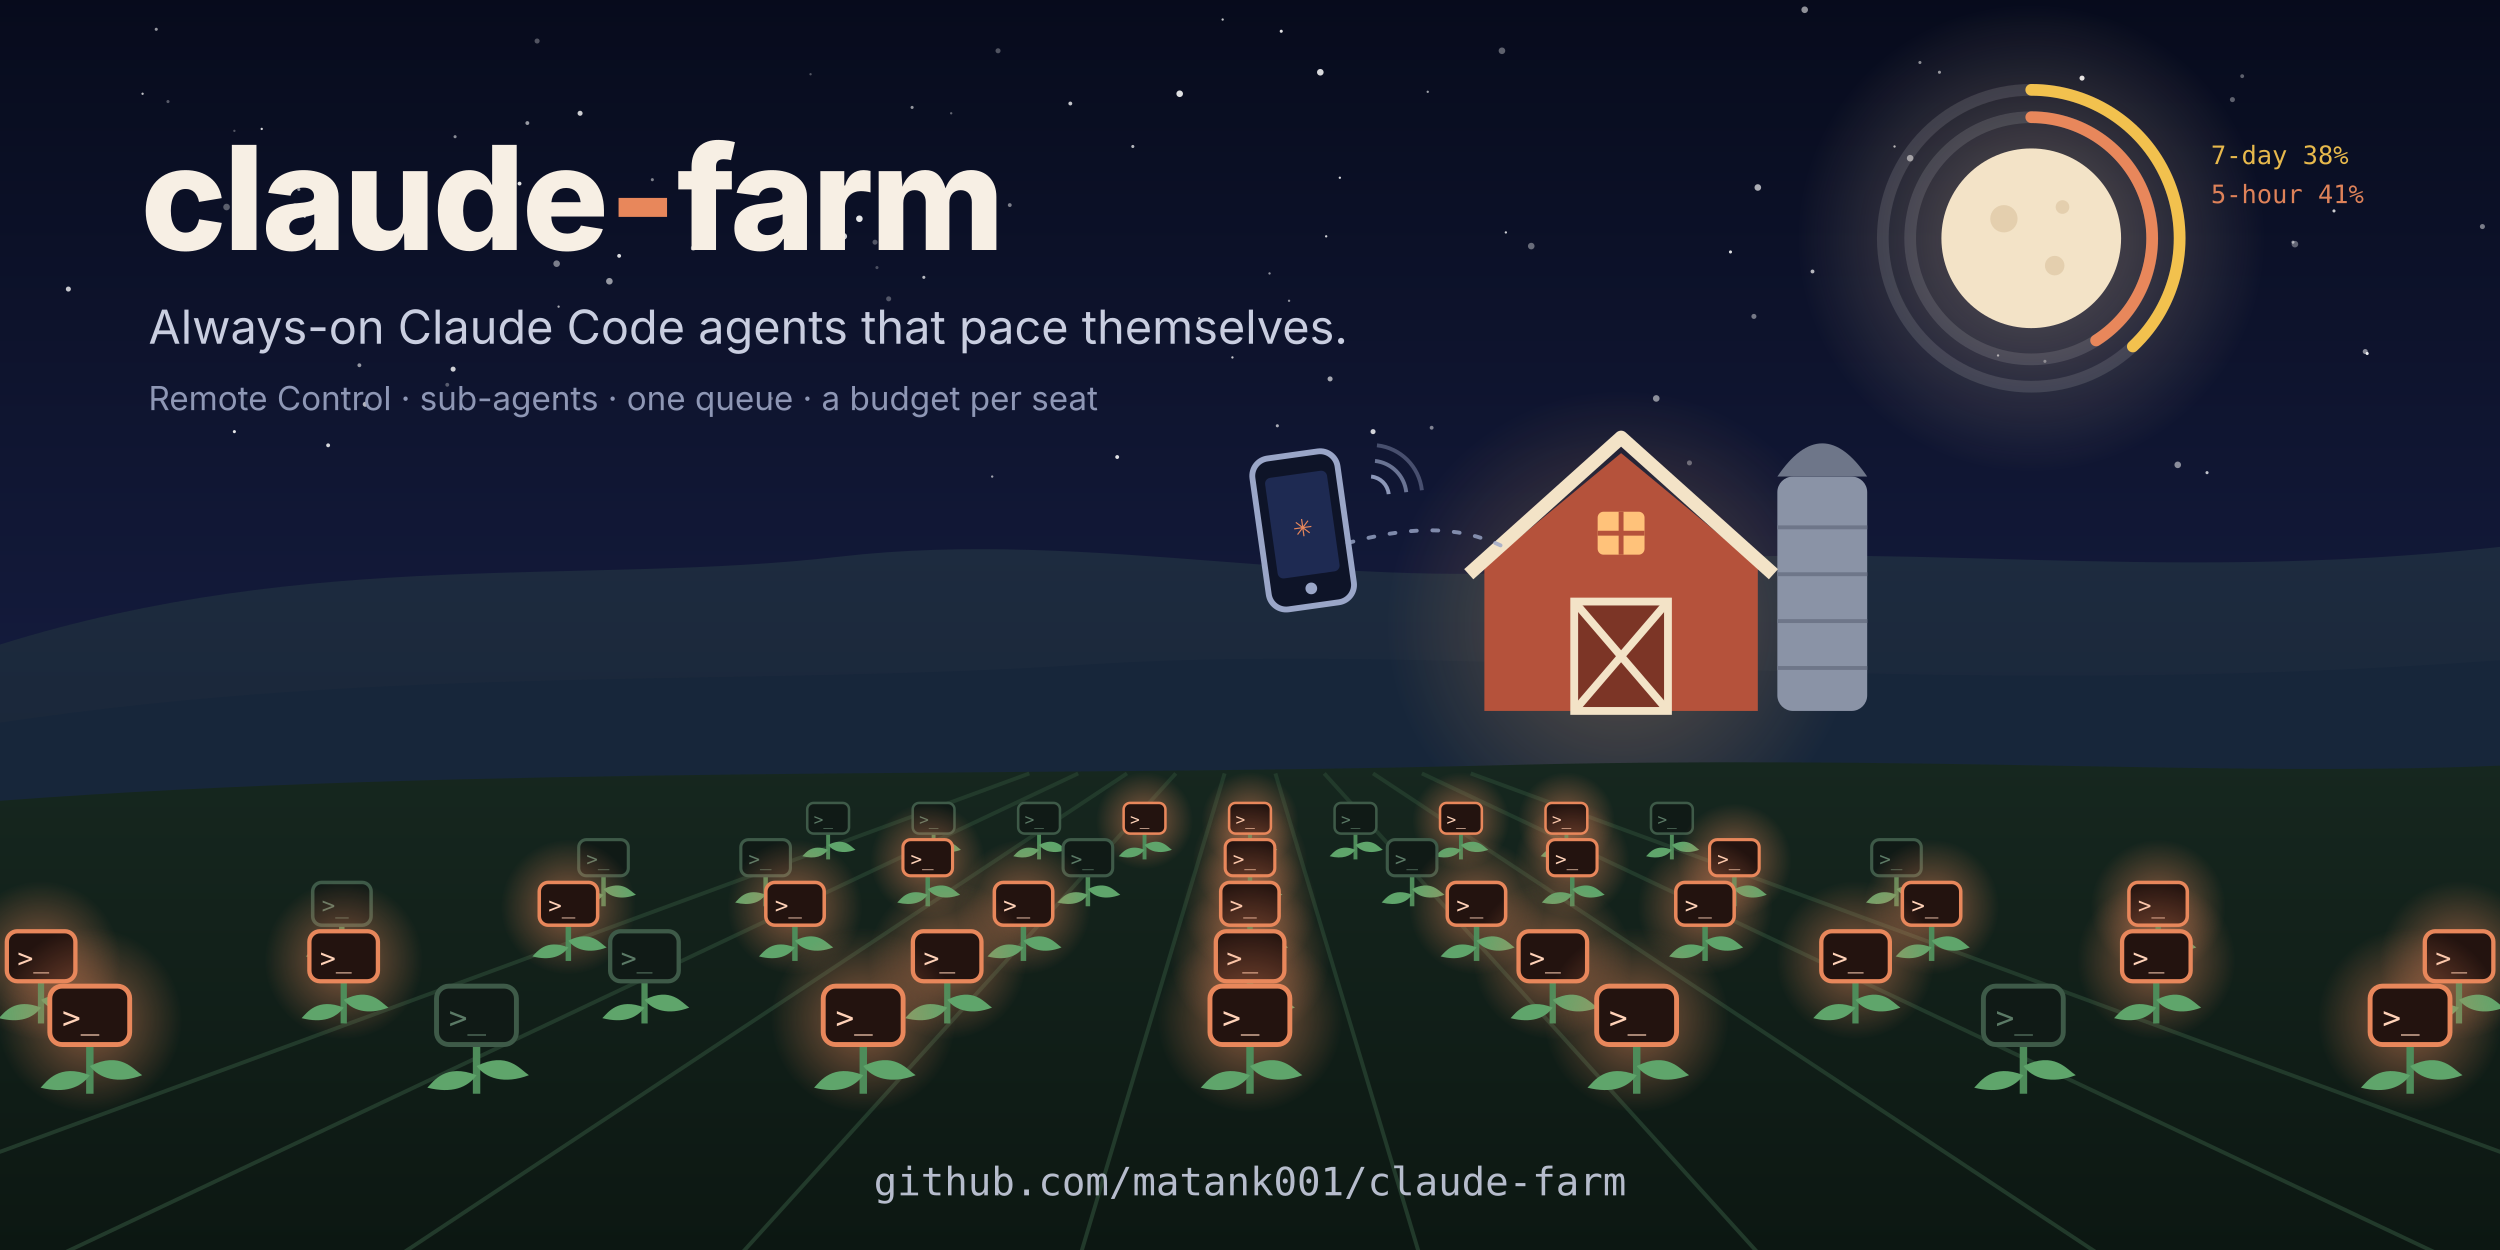
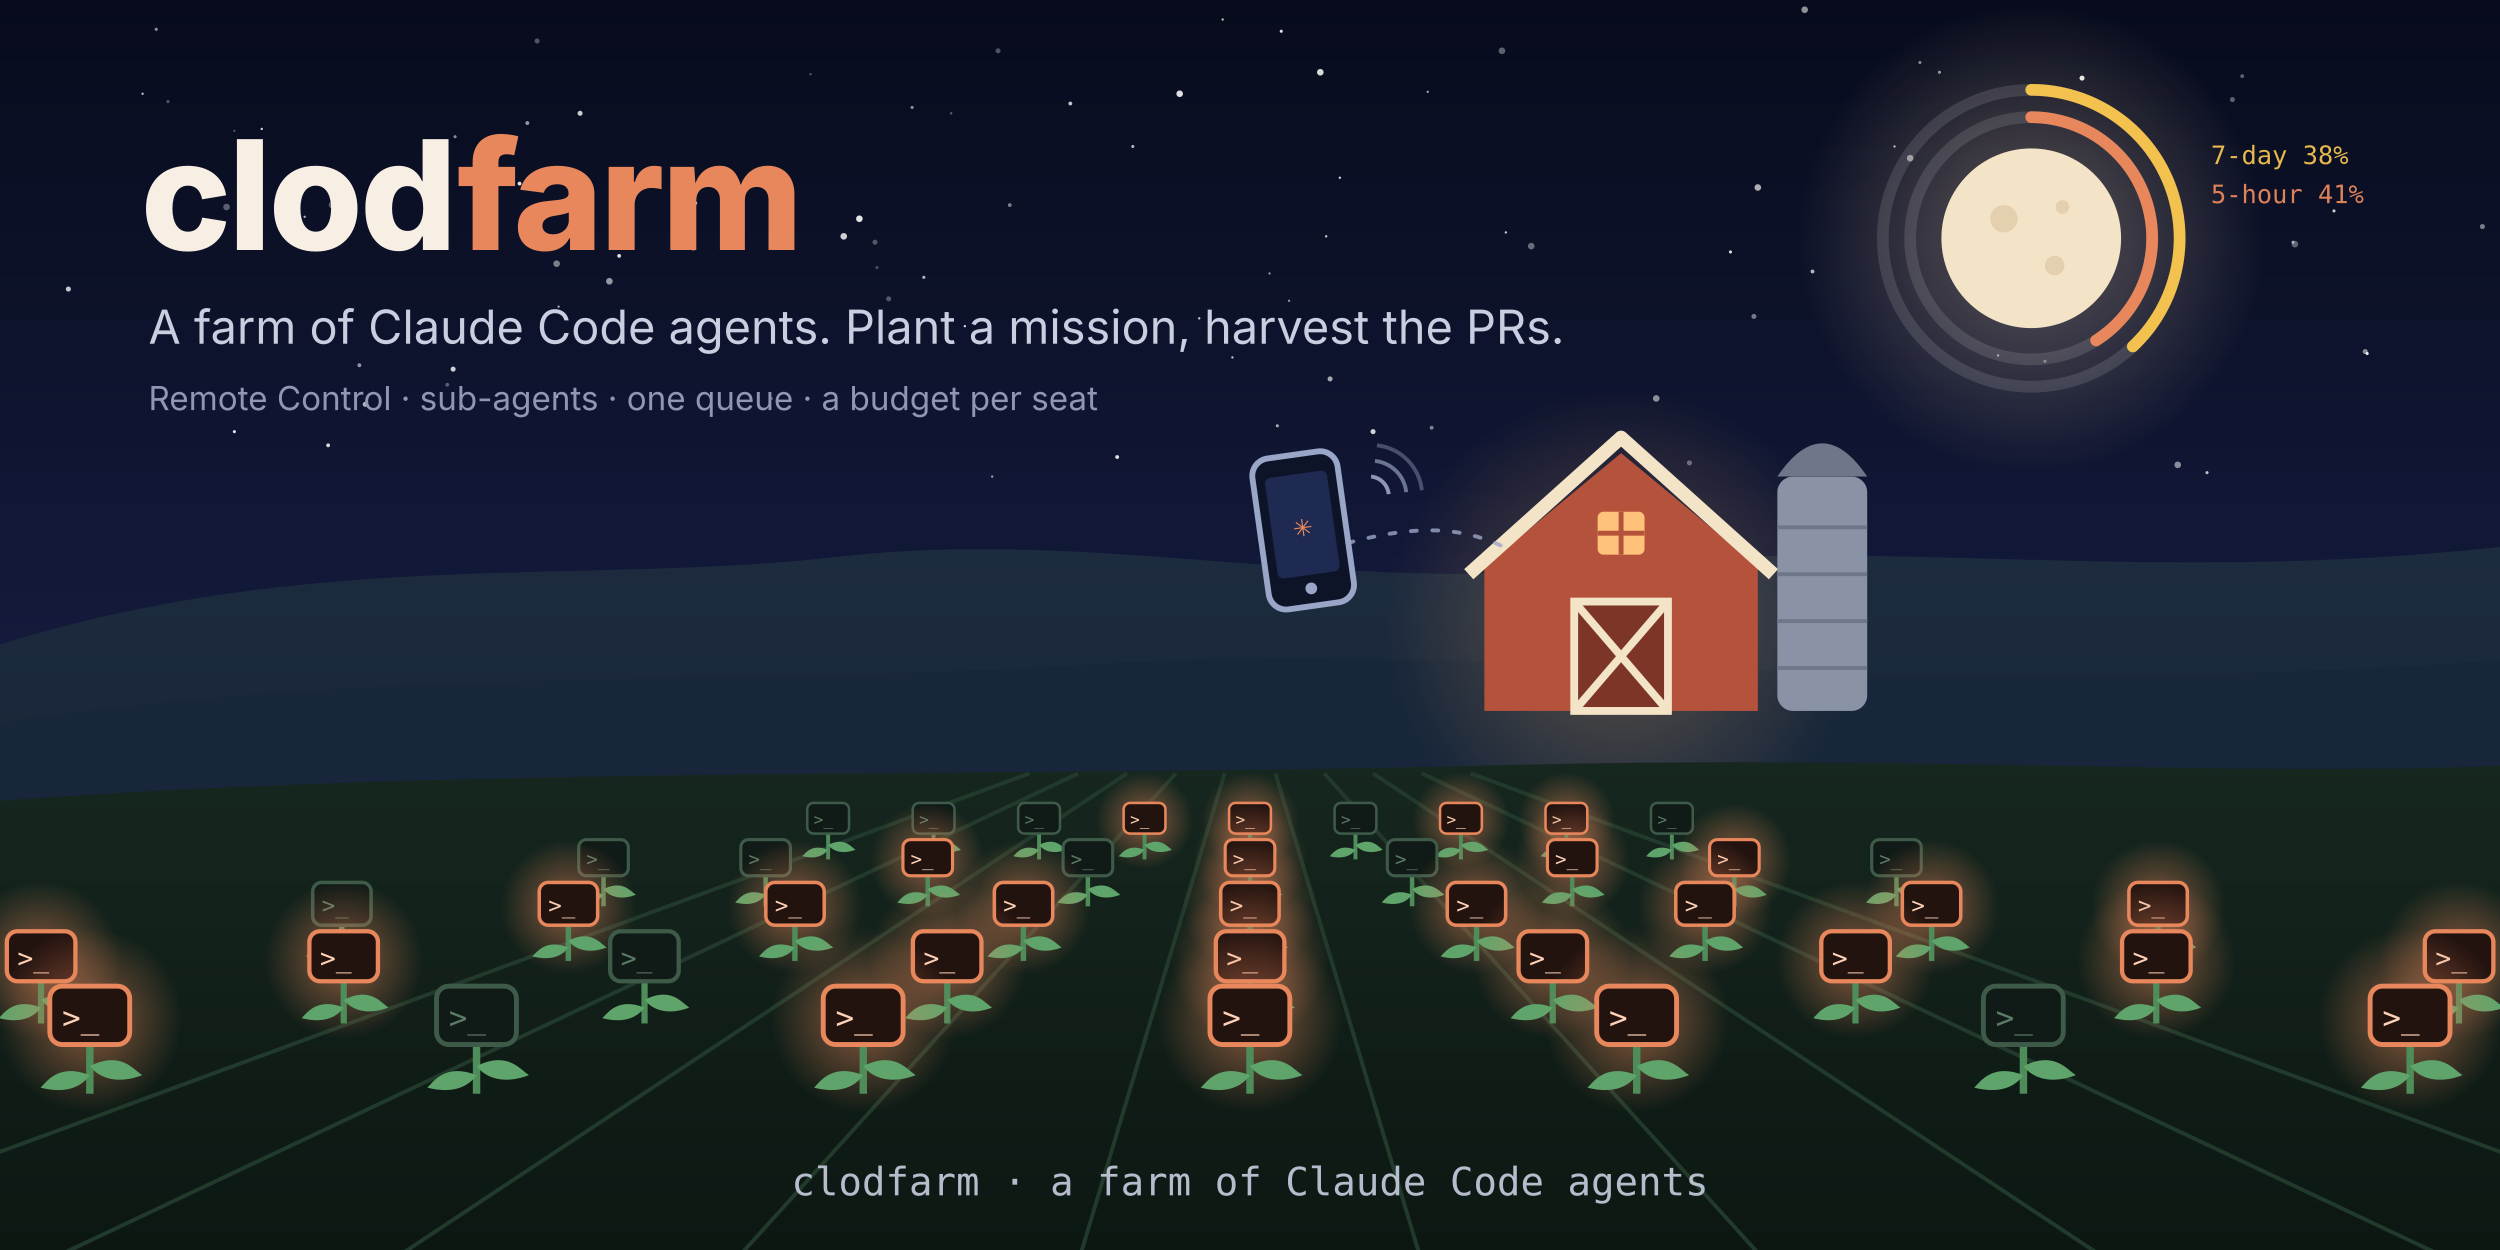
<svg xmlns="http://www.w3.org/2000/svg" viewBox="0 0 1280 640" width="1280" height="640" role="img" aria-labelledby="t d">
  <defs>
    <linearGradient id="sky" x1="0" y1="0" x2="0" y2="1">
      <stop offset="0" stop-color="#070B1C" />
      <stop offset=".55" stop-color="#141B3D" />
      <stop offset="1" stop-color="#3B2A4A" />
    </linearGradient>
    <linearGradient id="hillB" x1="0" y1="0" x2="0" y2="1">
      <stop offset="0" stop-color="#1D2B3F" />
      <stop offset="1" stop-color="#131D2C" />
    </linearGradient>
    <linearGradient id="field" x1="0" y1="0" x2="0" y2="1">
      <stop offset="0" stop-color="#16271F" />
      <stop offset="1" stop-color="#0C1712" />
    </linearGradient>
    <radialGradient id="moonGlow" cx=".5" cy=".5" r=".5">
      <stop offset="0" stop-color="#F6D7B0" stop-opacity=".35" />
      <stop offset="1" stop-color="#F6D7B0" stop-opacity="0" />
    </radialGradient>
    <radialGradient id="winGlow" cx=".5" cy=".5" r=".5">
      <stop offset="0" stop-color="#FFB86B" stop-opacity=".55" />
      <stop offset="1" stop-color="#FFB86B" stop-opacity="0" />
    </radialGradient>
    <radialGradient id="sproutGlow" cx=".5" cy=".5" r=".5">
      <stop offset="0" stop-color="#E8875B" stop-opacity=".55" />
      <stop offset="1" stop-color="#E8875B" stop-opacity="0" />
    </radialGradient>
    <clipPath id="card">
      <rect width="1280" height="640" />
    </clipPath>
  </defs>
  <g clip-path="url(#card)">
    <rect width="1280" height="640" fill="url(#sky)" />
    <circle cx="415" cy="38" r="0.6" fill="#fff" opacity="0.30" />
    <circle cx="686" cy="91" r="0.6" fill="#fff" opacity="0.84" />
    <circle cx="275" cy="21" r="1.3" fill="#fff" opacity="0.30" />
    <circle cx="116" cy="106" r="1.7" fill="#fff" opacity="0.33" />
    <circle cx="286" cy="157" r="0.6" fill="#fff" opacity="0.63" />
    <circle cx="508" cy="244" r="0.6" fill="#fff" opacity="0.61" />
    <circle cx="170" cy="105" r="1.7" fill="#fff" opacity="0.33" />
    <circle cx="395" cy="204" r="0.8" fill="#fff" opacity="0.32" />
    <circle cx="731" cy="47" r="0.6" fill="#fff" opacity="0.61" />
    <circle cx="80" cy="15" r="0.8" fill="#fff" opacity="0.57" />
    <circle cx="681" cy="194" r="1.3" fill="#fff" opacity="0.63" />
    <circle cx="580" cy="75" r="0.8" fill="#fff" opacity="0.70" />
    <circle cx="312" cy="144" r="1.7" fill="#fff" opacity="0.57" />
    <circle cx="440" cy="112" r="1.7" fill="#fff" opacity="0.89" />
    <circle cx="151" cy="105" r="1" fill="#fff" opacity="0.35" />
    <circle cx="626" cy="10" r="0.6" fill="#fff" opacity="0.75" />
    <circle cx="733" cy="219" r="1" fill="#fff" opacity="0.47" />
    <circle cx="448" cy="124" r="1.3" fill="#fff" opacity="0.29" />
    <circle cx="120" cy="67" r="0.6" fill="#fff" opacity="0.29" />
    <circle cx="898" cy="162" r="1.3" fill="#fff" opacity="0.43" />
    <circle cx="494" cy="167" r="0.6" fill="#fff" opacity="0.86" />
    <circle cx="455" cy="153" r="1.3" fill="#fff" opacity="0.29" />
    <circle cx="983" cy="32" r="0.8" fill="#fff" opacity="0.51" />
    <circle cx="1174" cy="124" r="0.8" fill="#fff" opacity="0.54" />
    <circle cx="703" cy="221" r="1.3" fill="#fff" opacity="0.81" />
    <circle cx="356" cy="104" r="1" fill="#fff" opacity="0.69" />
    <circle cx="487" cy="58" r="0.6" fill="#fff" opacity="0.36" />
    <circle cx="297" cy="58" r="1.3" fill="#fff" opacity="0.79" />
    <circle cx="233" cy="70" r="0.8" fill="#fff" opacity="0.52" />
    <circle cx="473" cy="142" r="0.8" fill="#fff" opacity="0.70" />
    <circle cx="660" cy="154" r="0.6" fill="#fff" opacity="0.55" />
    <circle cx="1115" cy="238" r="1.7" fill="#fff" opacity="0.51" />
    <circle cx="511" cy="26" r="1.3" fill="#fff" opacity="0.29" />
    <circle cx="86" cy="52" r="0.8" fill="#fff" opacity="0.32" />
    <circle cx="769" cy="26" r="1.7" fill="#fff" opacity="0.35" />
    <circle cx="130" cy="91" r="0.6" fill="#fff" opacity="0.30" />
    <circle cx="266" cy="94" r="1" fill="#fff" opacity="0.87" />
    <circle cx="771" cy="119" r="0.6" fill="#fff" opacity="0.80" />
    <circle cx="1271" cy="116" r="1.3" fill="#fff" opacity="0.45" />
    <circle cx="184" cy="187" r="1" fill="#fff" opacity="0.56" />
    <circle cx="886" cy="129" r="0.8" fill="#fff" opacity="0.87" />
    <circle cx="676" cy="37" r="1.7" fill="#fff" opacity="0.84" />
    <circle cx="970" cy="75" r="0.6" fill="#fff" opacity="0.70" />
    <circle cx="334" cy="92" r="0.8" fill="#fff" opacity="0.48" />
    <circle cx="285" cy="135" r="1.7" fill="#fff" opacity="0.46" />
    <circle cx="285" cy="203" r="0.8" fill="#fff" opacity="0.77" />
    <circle cx="1047" cy="185" r="0.8" fill="#fff" opacity="0.38" />
    <circle cx="631" cy="183" r="0.6" fill="#fff" opacity="0.76" />
    <circle cx="604" cy="48" r="1.7" fill="#fff" opacity="0.87" />
    <circle cx="572" cy="234" r="1" fill="#fff" opacity="0.87" />
    <circle cx="467" cy="55" r="0.8" fill="#fff" opacity="0.56" />
    <circle cx="432" cy="121" r="1.7" fill="#fff" opacity="0.80" />
    <circle cx="614" cy="163" r="0.6" fill="#fff" opacity="0.79" />
    <circle cx="153" cy="97" r="0.8" fill="#fff" opacity="0.56" />
    <circle cx="229" cy="197" r="1" fill="#fff" opacity="0.31" />
    <circle cx="1211" cy="180" r="1.3" fill="#fff" opacity="0.51" />
    <circle cx="1212" cy="181" r="0.8" fill="#fff" opacity="0.90" />
    <circle cx="35" cy="148" r="1.3" fill="#fff" opacity="0.77" />
    <circle cx="187" cy="207" r="1.3" fill="#fff" opacity="0.68" />
    <circle cx="449" cy="137" r="0.8" fill="#fff" opacity="0.26" />
    <circle cx="1023" cy="182" r="0.6" fill="#fff" opacity="0.59" />
    <circle cx="1195" cy="108" r="0.8" fill="#fff" opacity="0.79" />
    <circle cx="270" cy="63" r="1" fill="#fff" opacity="0.58" />
    <circle cx="978" cy="81" r="1.7" fill="#fff" opacity="0.52" />
    <circle cx="168" cy="228" r="1" fill="#fff" opacity="0.83" />
    <circle cx="848" cy="204" r="1.7" fill="#fff" opacity="0.52" />
    <circle cx="1175" cy="125" r="1.7" fill="#fff" opacity="0.35" />
    <circle cx="654" cy="218" r="0.8" fill="#fff" opacity="0.65" />
    <circle cx="993" cy="37" r="0.8" fill="#fff" opacity="0.56" />
    <circle cx="928" cy="139" r="1" fill="#fff" opacity="0.69" />
    <circle cx="679" cy="121" r="0.6" fill="#fff" opacity="0.82" />
    <circle cx="73" cy="48" r="0.6" fill="#fff" opacity="0.75" />
    <circle cx="650" cy="140" r="0.6" fill="#fff" opacity="0.54" />
    <circle cx="784" cy="126" r="1.7" fill="#fff" opacity="0.38" />
    <circle cx="355" cy="127" r="1.3" fill="#fff" opacity="0.58" />
    <circle cx="317" cy="131" r="1" fill="#fff" opacity="0.85" />
    <circle cx="1143" cy="51" r="1.3" fill="#fff" opacity="0.34" />
    <circle cx="156" cy="111" r="0.6" fill="#fff" opacity="0.69" />
    <circle cx="548" cy="53" r="1" fill="#fff" opacity="0.76" />
    <circle cx="1148" cy="39" r="1" fill="#fff" opacity="0.34" />
    <circle cx="1130" cy="242" r="0.8" fill="#fff" opacity="0.74" />
    <circle cx="120" cy="221" r="0.8" fill="#fff" opacity="0.89" />
    <circle cx="1066" cy="40" r="1.3" fill="#fff" opacity="0.90" />
    <circle cx="517" cy="105" r="1" fill="#fff" opacity="0.46" />
    <circle cx="924" cy="5" r="1.7" fill="#fff" opacity="0.55" />
    <circle cx="900" cy="96" r="1.7" fill="#fff" opacity="0.66" />
    <circle cx="656" cy="16" r="0.8" fill="#fff" opacity="0.88" />
    <circle cx="134" cy="66" r="0.6" fill="#fff" opacity="0.84" />
    <circle cx="232" cy="189" r="1.3" fill="#fff" opacity="0.80" />
    <circle cx="865" cy="237" r="1.3" fill="#fff" opacity="0.35" />
    <circle cx="1040" cy="122" r="120" fill="url(#moonGlow)" />
    <circle cx="1040" cy="122" r="46" fill="#F3E3C7" />
    <circle cx="1026" cy="112" r="7" fill="#E4CFAE" />
    <circle cx="1052" cy="136" r="5" fill="#E4CFAE" />
    <circle cx="1056" cy="106" r="3.5" fill="#E4CFAE" />
    <circle cx="1040" cy="122" r="62" fill="none" stroke="#ffffff" stroke-opacity=".12" stroke-width="6" />
    <path d="M1040.0,60.0 A62,62 0 0 1 1073.2,174.3" fill="none" stroke="#E8875B" stroke-width="6" stroke-linecap="round" />
    <circle cx="1040" cy="122" r="76" fill="none" stroke="#ffffff" stroke-opacity=".12" stroke-width="6" />
    <path d="M1040.0,46.0 A76,76 0 0 1 1092.0,177.4" fill="none" stroke="#F2C14E" stroke-width="6" stroke-linecap="round" />
    <text x="1132" y="84" font-family="ui-monospace,SFMono-Regular,Menlo,monospace" font-size="13" fill="#F2C14E" opacity=".95">7-day  38%</text>
    <text x="1132" y="104" font-family="ui-monospace,SFMono-Regular,Menlo,monospace" font-size="13" fill="#E8875B" opacity=".95">5-hour 41%</text>
    <path d="M0,330 C160,280 300,300 430,285 C560,270 690,305 820,290 C960,274 1100,300 1280,280 L1280,640 L0,640 Z" fill="url(#hillB)" />
    <path d="M0,370 C200,340 380,352 560,340 C760,328 980,360 1280,338 L1280,640 L0,640 Z" fill="#17263A" />
    <g transform="translate(760,250)">
      <circle cx="70" cy="70" r="120" fill="url(#winGlow)" opacity=".55" />
      <rect x="150" y="-6" width="46" height="120" rx="8" fill="#8A93A6" />
      <path d="M150,-6 Q173,-40 196,-6 Z" fill="#6E7689" />
      <g stroke="#6E7689" stroke-width="2">
        <line x1="150" y1="20" x2="196" y2="20" />
        <line x1="150" y1="44" x2="196" y2="44" />
        <line x1="150" y1="68" x2="196" y2="68" />
        <line x1="150" y1="92" x2="196" y2="92" />
      </g>
      <path d="M0,40 L70,-18 L140,40 L140,114 L0,114 Z" fill="#B5523B" />
      <path d="M-8,44 L70,-26 L148,44" fill="none" stroke="#F3E3C7" stroke-width="7" stroke-linejoin="round" />
      <rect x="46" y="58" width="48" height="56" fill="#7C3526" />
      <path d="M46,58 L94,114 M94,58 L46,114" stroke="#F3E3C7" stroke-width="4" />
      <rect x="46" y="58" width="48" height="56" fill="none" stroke="#F3E3C7" stroke-width="4" />
      <rect x="58" y="12" width="24" height="22" rx="3" fill="#FFC27A" />
      <path d="M70,12 V34 M58,23 H82" stroke="#B5523B" stroke-width="2.5" />
    </g>
    <g transform="translate(640,236) rotate(-8)">
      <rect x="0" y="0" width="44" height="78" rx="9" fill="#0E1428" stroke="#9AA6C8" stroke-width="3" />
      <rect x="6" y="10" width="32" height="52" rx="3" fill="#1E2A52" />
      <text x="22" y="42" text-anchor="middle" font-family="ui-monospace,Menlo,monospace" font-size="16" fill="#E8875B">✳</text>
      <circle cx="22" cy="69" r="3" fill="#9AA6C8" />
    </g>
    <path d="M690,278 C720,270 745,268 770,280" fill="none" stroke="#9AA6C8" stroke-width="2" stroke-dasharray="3 8" stroke-linecap="round" opacity=".8" />
    <path d="M702,244 a10,10 0 0 1 9,9" fill="none" stroke="#9AA6C8" stroke-width="2" opacity="0.90" />
    <path d="M704,236 a18,18 0 0 1 16,16" fill="none" stroke="#9AA6C8" stroke-width="2" opacity="0.65" />
    <path d="M705,228 a26,26 0 0 1 23,23" fill="none" stroke="#9AA6C8" stroke-width="2" opacity="0.40" />
    <path d="M0,410 C240,392 520,398 760,392 C980,386 1140,398 1280,392 L1280,640 L0,640 Z" fill="url(#field)" />
    <line x1="527" y1="396" x2="-300" y2="700" stroke="#223A2B" stroke-width="2" />
    <line x1="552" y1="396" x2="-91" y2="700" stroke="#223A2B" stroke-width="2" />
    <line x1="577" y1="396" x2="118" y2="700" stroke="#223A2B" stroke-width="2" />
    <line x1="602" y1="396" x2="327" y2="700" stroke="#223A2B" stroke-width="2" />
    <line x1="627" y1="396" x2="536" y2="700" stroke="#223A2B" stroke-width="2" />
    <line x1="653" y1="396" x2="744" y2="700" stroke="#223A2B" stroke-width="2" />
    <line x1="678" y1="396" x2="953" y2="700" stroke="#223A2B" stroke-width="2" />
    <line x1="703" y1="396" x2="1162" y2="700" stroke="#223A2B" stroke-width="2" />
    <line x1="728" y1="396" x2="1371" y2="700" stroke="#223A2B" stroke-width="2" />
    <line x1="753" y1="396" x2="1580" y2="700" stroke="#223A2B" stroke-width="2" />
    <path d="M424,440 C424,433.4 424,430.1 424,426.8" stroke="#4E8C5A" stroke-width="2.0" fill="none" />
    <path d="M424,435.1 C415.8,431.8 412.4,436.7 410.8,438.4 C417.4,440.0 421.5,438.4 424,435.1 Z" fill="#5FA56B" />
    <path d="M424,432.6 C432.2,428.4 435.6,433.4 438.0,435.1 C431.4,437.5 426.5,435.9 424,432.6 Z" fill="#5FA56B" />
    <rect x="413.3" y="411.1" width="21.4" height="15.7" rx="3.3" fill="#101A16" stroke="#3E5A48" stroke-width="1.3" />
    <text x="416.6" y="422.4" font-family="ui-monospace,Menlo,monospace" font-size="8.2" fill="#5B7A66">&gt;_</text>
    <path d="M478,440 C478,433.4 478,430.1 478,426.8" stroke="#4E8C5A" stroke-width="2.0" fill="none" />
    <path d="M478,435.1 C469.8,431.8 466.4,436.7 464.8,438.4 C471.4,440.0 475.5,438.4 478,435.1 Z" fill="#5FA56B" />
    <path d="M478,432.6 C486.2,428.4 489.6,433.4 492.0,435.1 C485.4,437.5 480.5,435.9 478,432.6 Z" fill="#5FA56B" />
    <rect x="467.3" y="411.1" width="21.4" height="15.7" rx="3.3" fill="#101A16" stroke="#3E5A48" stroke-width="1.3" />
    <text x="470.6" y="422.4" font-family="ui-monospace,Menlo,monospace" font-size="8.2" fill="#5B7A66">&gt;_</text>
    <path d="M532,440 C532,433.4 532,430.1 532,426.8" stroke="#4E8C5A" stroke-width="2.0" fill="none" />
    <path d="M532,435.1 C523.8,431.8 520.5,436.7 518.8,438.4 C525.4,440.0 529.5,438.4 532,435.1 Z" fill="#5FA56B" />
    <path d="M532,432.6 C540.2,428.4 543.5,433.4 546.0,435.1 C539.4,437.5 534.5,435.9 532,432.6 Z" fill="#5FA56B" />
    <rect x="521.3" y="411.1" width="21.4" height="15.7" rx="3.3" fill="#101A16" stroke="#3E5A48" stroke-width="1.3" />
    <text x="524.6" y="422.4" font-family="ui-monospace,Menlo,monospace" font-size="8.2" fill="#5B7A66">&gt;_</text>
    <circle cx="586" cy="420.2" r="24.8" fill="url(#sproutGlow)" />
    <path d="M586,440 C586,433.4 586,430.1 586,426.8" stroke="#4E8C5A" stroke-width="2.0" fill="none" />
    <path d="M586,435.1 C577.8,431.8 574.5,436.7 572.8,438.4 C579.4,440.0 583.5,438.4 586,435.1 Z" fill="#5FA56B" />
    <path d="M586,432.6 C594.2,428.4 597.5,433.4 600.0,435.1 C593.4,437.5 588.5,435.9 586,432.6 Z" fill="#5FA56B" />
    <rect x="575.3" y="411.1" width="21.4" height="15.7" rx="3.3" fill="#23130F" stroke="#E8875B" stroke-width="1.3" />
    <text x="578.6" y="422.4" font-family="ui-monospace,Menlo,monospace" font-size="8.2" fill="#FFD2B8">&gt;_</text>
    <circle cx="640" cy="420.2" r="24.8" fill="url(#sproutGlow)" />
    <path d="M640,440 C640,433.4 640,430.1 640,426.8" stroke="#4E8C5A" stroke-width="2.0" fill="none" />
    <path d="M640,435.1 C631.8,431.8 628.5,436.7 626.8,438.4 C633.4,440.0 637.5,438.4 640,435.1 Z" fill="#5FA56B" />
    <path d="M640,432.6 C648.2,428.4 651.5,433.4 654.0,435.1 C647.4,437.5 642.5,435.9 640,432.6 Z" fill="#5FA56B" />
    <rect x="629.3" y="411.1" width="21.4" height="15.7" rx="3.3" fill="#23130F" stroke="#E8875B" stroke-width="1.3" />
    <text x="632.6" y="422.4" font-family="ui-monospace,Menlo,monospace" font-size="8.2" fill="#FFD2B8">&gt;_</text>
    <path d="M694,440 C694,433.4 694,430.1 694,426.8" stroke="#4E8C5A" stroke-width="2.0" fill="none" />
    <path d="M694,435.1 C685.8,431.8 682.5,436.7 680.8,438.4 C687.4,440.0 691.5,438.4 694,435.1 Z" fill="#5FA56B" />
    <path d="M694,432.6 C702.2,428.4 705.5,433.4 708.0,435.1 C701.4,437.5 696.5,435.9 694,432.6 Z" fill="#5FA56B" />
    <rect x="683.3" y="411.1" width="21.4" height="15.7" rx="3.3" fill="#101A16" stroke="#3E5A48" stroke-width="1.3" />
    <text x="686.6" y="422.4" font-family="ui-monospace,Menlo,monospace" font-size="8.2" fill="#5B7A66">&gt;_</text>
    <circle cx="748" cy="420.2" r="24.8" fill="url(#sproutGlow)" />
    <path d="M748,440 C748,433.4 748,430.1 748,426.8" stroke="#4E8C5A" stroke-width="2.0" fill="none" />
    <path d="M748,435.1 C739.8,431.8 736.5,436.7 734.8,438.4 C741.4,440.0 745.5,438.4 748,435.1 Z" fill="#5FA56B" />
    <path d="M748,432.6 C756.2,428.4 759.5,433.4 762.0,435.1 C755.4,437.5 750.5,435.9 748,432.6 Z" fill="#5FA56B" />
    <rect x="737.3" y="411.1" width="21.4" height="15.7" rx="3.3" fill="#23130F" stroke="#E8875B" stroke-width="1.3" />
    <text x="740.6" y="422.4" font-family="ui-monospace,Menlo,monospace" font-size="8.2" fill="#FFD2B8">&gt;_</text>
    <circle cx="802" cy="420.2" r="24.8" fill="url(#sproutGlow)" />
    <path d="M802,440 C802,433.4 802,430.1 802,426.8" stroke="#4E8C5A" stroke-width="2.0" fill="none" />
    <path d="M802,435.1 C793.8,431.8 790.5,436.7 788.8,438.4 C795.4,440.0 799.5,438.4 802,435.1 Z" fill="#5FA56B" />
    <path d="M802,432.6 C810.2,428.4 813.5,433.4 816.0,435.1 C809.4,437.5 804.5,435.9 802,432.6 Z" fill="#5FA56B" />
    <rect x="791.3" y="411.1" width="21.4" height="15.7" rx="3.3" fill="#23130F" stroke="#E8875B" stroke-width="1.3" />
    <text x="794.6" y="422.4" font-family="ui-monospace,Menlo,monospace" font-size="8.2" fill="#FFD2B8">&gt;_</text>
    <path d="M856,440 C856,433.4 856,430.1 856,426.8" stroke="#4E8C5A" stroke-width="2.0" fill="none" />
    <path d="M856,435.1 C847.8,431.8 844.5,436.7 842.8,438.4 C849.4,440.0 853.5,438.4 856,435.1 Z" fill="#5FA56B" />
    <path d="M856,432.6 C864.2,428.4 867.5,433.4 870.0,435.1 C863.4,437.5 858.5,435.9 856,432.6 Z" fill="#5FA56B" />
    <rect x="845.3" y="411.1" width="21.4" height="15.7" rx="3.3" fill="#101A16" stroke="#3E5A48" stroke-width="1.3" />
    <text x="848.6" y="422.4" font-family="ui-monospace,Menlo,monospace" font-size="8.2" fill="#5B7A66">&gt;_</text>
    <path d="M309,464 C309,456.2 309,452.3 309,448.4" stroke="#4E8C5A" stroke-width="2.3" fill="none" />
    <path d="M309,458.1 C299.2,454.2 295.4,460.1 293.4,462.1 C301.2,464.0 306.1,462.1 309,458.1 Z" fill="#5FA56B" />
    <path d="M309,455.2 C318.8,450.4 322.6,456.2 325.6,458.1 C317.8,461.1 311.9,459.1 309,455.2 Z" fill="#5FA56B" />
    <rect x="296.3" y="429.9" width="25.4" height="18.5" rx="3.9" fill="#101A16" stroke="#3E5A48" stroke-width="1.6" />
    <text x="300.2" y="443.2" font-family="ui-monospace,Menlo,monospace" font-size="9.8" fill="#5B7A66">&gt;_</text>
    <path d="M392,464 C392,456.2 392,452.3 392,448.4" stroke="#4E8C5A" stroke-width="2.3" fill="none" />
    <path d="M392,458.1 C382.2,454.2 378.4,460.1 376.4,462.1 C384.2,464.0 389.1,462.1 392,458.1 Z" fill="#5FA56B" />
    <path d="M392,455.2 C401.8,450.4 405.6,456.2 408.6,458.1 C400.8,461.1 394.9,459.1 392,455.2 Z" fill="#5FA56B" />
    <rect x="379.3" y="429.9" width="25.4" height="18.5" rx="3.9" fill="#101A16" stroke="#3E5A48" stroke-width="1.6" />
    <text x="383.2" y="443.2" font-family="ui-monospace,Menlo,monospace" font-size="9.8" fill="#5B7A66">&gt;_</text>
    <circle cx="475" cy="440.6" r="29.3" fill="url(#sproutGlow)" />
    <path d="M475,464 C475,456.2 475,452.3 475,448.4" stroke="#4E8C5A" stroke-width="2.3" fill="none" />
    <path d="M475,458.1 C465.2,454.2 461.4,460.1 459.4,462.1 C467.2,464.0 472.1,462.1 475,458.1 Z" fill="#5FA56B" />
    <path d="M475,455.2 C484.8,450.4 488.6,456.2 491.6,458.1 C483.8,461.1 477.9,459.1 475,455.2 Z" fill="#5FA56B" />
    <rect x="462.3" y="429.9" width="25.4" height="18.5" rx="3.9" fill="#23130F" stroke="#E8875B" stroke-width="1.6" />
    <text x="466.2" y="443.2" font-family="ui-monospace,Menlo,monospace" font-size="9.8" fill="#FFD2B8">&gt;_</text>
    <path d="M557,464 C557,456.2 557,452.3 557,448.4" stroke="#4E8C5A" stroke-width="2.3" fill="none" />
    <path d="M557,458.1 C547.2,454.2 543.4,460.1 541.4,462.1 C549.2,464.0 554.1,462.1 557,458.1 Z" fill="#5FA56B" />
    <path d="M557,455.2 C566.8,450.4 570.6,456.2 573.6,458.1 C565.8,461.1 559.9,459.1 557,455.2 Z" fill="#5FA56B" />
    <rect x="544.3" y="429.9" width="25.4" height="18.5" rx="3.9" fill="#101A16" stroke="#3E5A48" stroke-width="1.6" />
    <text x="548.2" y="443.2" font-family="ui-monospace,Menlo,monospace" font-size="9.8" fill="#5B7A66">&gt;_</text>
    <circle cx="640" cy="440.6" r="29.3" fill="url(#sproutGlow)" />
    <path d="M640,464 C640,456.2 640,452.3 640,448.4" stroke="#4E8C5A" stroke-width="2.3" fill="none" />
    <path d="M640,458.1 C630.2,454.2 626.4,460.1 624.4,462.1 C632.2,464.0 637.1,462.1 640,458.1 Z" fill="#5FA56B" />
    <path d="M640,455.2 C649.8,450.4 653.6,456.2 656.6,458.1 C648.8,461.1 642.9,459.1 640,455.2 Z" fill="#5FA56B" />
    <rect x="627.3" y="429.9" width="25.4" height="18.5" rx="3.9" fill="#23130F" stroke="#E8875B" stroke-width="1.6" />
    <text x="631.2" y="443.2" font-family="ui-monospace,Menlo,monospace" font-size="9.8" fill="#FFD2B8">&gt;_</text>
    <path d="M723,464 C723,456.2 723,452.3 723,448.4" stroke="#4E8C5A" stroke-width="2.3" fill="none" />
    <path d="M723,458.1 C713.2,454.2 709.4,460.1 707.4,462.1 C715.2,464.0 720.1,462.1 723,458.1 Z" fill="#5FA56B" />
    <path d="M723,455.2 C732.8,450.4 736.6,456.2 739.6,458.1 C731.8,461.1 725.9,459.1 723,455.2 Z" fill="#5FA56B" />
    <rect x="710.3" y="429.9" width="25.4" height="18.5" rx="3.9" fill="#101A16" stroke="#3E5A48" stroke-width="1.6" />
    <text x="714.2" y="443.2" font-family="ui-monospace,Menlo,monospace" font-size="9.8" fill="#5B7A66">&gt;_</text>
    <circle cx="805" cy="440.6" r="29.3" fill="url(#sproutGlow)" />
    <path d="M805,464 C805,456.2 805,452.3 805,448.4" stroke="#4E8C5A" stroke-width="2.3" fill="none" />
    <path d="M805,458.1 C795.2,454.2 791.4,460.1 789.4,462.1 C797.2,464.0 802.1,462.1 805,458.1 Z" fill="#5FA56B" />
    <path d="M805,455.2 C814.8,450.4 818.6,456.2 821.6,458.1 C813.8,461.1 807.9,459.1 805,455.2 Z" fill="#5FA56B" />
    <rect x="792.3" y="429.9" width="25.4" height="18.5" rx="3.9" fill="#23130F" stroke="#E8875B" stroke-width="1.6" />
    <text x="796.2" y="443.2" font-family="ui-monospace,Menlo,monospace" font-size="9.8" fill="#FFD2B8">&gt;_</text>
    <circle cx="888" cy="440.6" r="29.3" fill="url(#sproutGlow)" />
    <path d="M888,464 C888,456.2 888,452.3 888,448.4" stroke="#4E8C5A" stroke-width="2.3" fill="none" />
    <path d="M888,458.1 C878.2,454.2 874.4,460.1 872.4,462.1 C880.2,464.0 885.1,462.1 888,458.1 Z" fill="#5FA56B" />
    <path d="M888,455.2 C897.8,450.4 901.6,456.2 904.6,458.1 C896.8,461.1 890.9,459.1 888,455.2 Z" fill="#5FA56B" />
    <rect x="875.3" y="429.9" width="25.4" height="18.5" rx="3.9" fill="#23130F" stroke="#E8875B" stroke-width="1.6" />
    <text x="879.2" y="443.2" font-family="ui-monospace,Menlo,monospace" font-size="9.8" fill="#FFD2B8">&gt;_</text>
    <path d="M971,464 C971,456.2 971,452.3 971,448.4" stroke="#4E8C5A" stroke-width="2.3" fill="none" />
    <path d="M971,458.1 C961.2,454.2 957.4,460.1 955.4,462.1 C963.2,464.0 968.1,462.1 971,458.1 Z" fill="#5FA56B" />
    <path d="M971,455.2 C980.8,450.4 984.6,456.2 987.6,458.1 C979.8,461.1 973.9,459.1 971,455.2 Z" fill="#5FA56B" />
    <rect x="958.3" y="429.9" width="25.4" height="18.5" rx="3.9" fill="#101A16" stroke="#3E5A48" stroke-width="1.6" />
    <text x="962.2" y="443.2" font-family="ui-monospace,Menlo,monospace" font-size="9.8" fill="#5B7A66">&gt;_</text>
    <path d="M175,492 C175,482.8 175,478.2 175,473.6" stroke="#4E8C5A" stroke-width="2.8" fill="none" />
    <path d="M175,485.1 C163.5,480.5 158.9,487.4 156.6,489.7 C165.8,492.0 171.6,489.7 175,485.1 Z" fill="#5FA56B" />
    <path d="M175,481.6 C186.5,475.9 191.1,482.8 194.6,485.1 C185.3,488.6 178.4,486.2 175,481.6 Z" fill="#5FA56B" />
    <rect x="160.1" y="451.8" width="29.9" height="21.9" rx="4.6" fill="#101A16" stroke="#3E5A48" stroke-width="1.8" />
    <text x="164.7" y="467.5" font-family="ui-monospace,Menlo,monospace" font-size="11.5" fill="#5B7A66">&gt;_</text>
    <circle cx="291" cy="464.4" r="34.5" fill="url(#sproutGlow)" />
    <path d="M291,492 C291,482.8 291,478.2 291,473.6" stroke="#4E8C5A" stroke-width="2.8" fill="none" />
    <path d="M291,485.1 C279.5,480.5 274.9,487.4 272.6,489.7 C281.8,492.0 287.6,489.7 291,485.1 Z" fill="#5FA56B" />
    <path d="M291,481.6 C302.5,475.9 307.1,482.8 310.6,485.1 C301.4,488.6 294.4,486.2 291,481.6 Z" fill="#5FA56B" />
    <rect x="276.1" y="451.8" width="29.9" height="21.9" rx="4.6" fill="#23130F" stroke="#E8875B" stroke-width="1.8" />
    <text x="280.7" y="467.5" font-family="ui-monospace,Menlo,monospace" font-size="11.5" fill="#FFD2B8">&gt;_</text>
    <circle cx="407" cy="464.4" r="34.5" fill="url(#sproutGlow)" />
    <path d="M407,492 C407,482.8 407,478.2 407,473.6" stroke="#4E8C5A" stroke-width="2.8" fill="none" />
    <path d="M407,485.1 C395.5,480.5 390.9,487.4 388.6,489.7 C397.8,492.0 403.6,489.7 407,485.1 Z" fill="#5FA56B" />
    <path d="M407,481.6 C418.5,475.9 423.1,482.8 426.6,485.1 C417.4,488.6 410.4,486.2 407,481.6 Z" fill="#5FA56B" />
    <rect x="392.1" y="451.8" width="29.9" height="21.9" rx="4.6" fill="#23130F" stroke="#E8875B" stroke-width="1.8" />
    <text x="396.7" y="467.5" font-family="ui-monospace,Menlo,monospace" font-size="11.5" fill="#FFD2B8">&gt;_</text>
    <circle cx="524" cy="464.4" r="34.5" fill="url(#sproutGlow)" />
    <path d="M524,492 C524,482.8 524,478.2 524,473.6" stroke="#4E8C5A" stroke-width="2.8" fill="none" />
    <path d="M524,485.1 C512.5,480.5 507.9,487.4 505.6,489.7 C514.8,492.0 520.5,489.7 524,485.1 Z" fill="#5FA56B" />
    <path d="M524,481.6 C535.5,475.9 540.1,482.8 543.5,485.1 C534.4,488.6 527.5,486.2 524,481.6 Z" fill="#5FA56B" />
    <rect x="509.1" y="451.8" width="29.9" height="21.9" rx="4.6" fill="#23130F" stroke="#E8875B" stroke-width="1.8" />
    <text x="513.6" y="467.5" font-family="ui-monospace,Menlo,monospace" font-size="11.5" fill="#FFD2B8">&gt;_</text>
    <circle cx="640" cy="464.4" r="34.5" fill="url(#sproutGlow)" />
    <path d="M640,492 C640,482.8 640,478.2 640,473.6" stroke="#4E8C5A" stroke-width="2.8" fill="none" />
    <path d="M640,485.1 C628.5,480.5 623.9,487.4 621.6,489.7 C630.8,492.0 636.5,489.7 640,485.1 Z" fill="#5FA56B" />
    <path d="M640,481.6 C651.5,475.9 656.1,482.8 659.5,485.1 C650.4,488.6 643.5,486.2 640,481.6 Z" fill="#5FA56B" />
    <rect x="625.0" y="451.8" width="29.9" height="21.9" rx="4.6" fill="#23130F" stroke="#E8875B" stroke-width="1.8" />
    <text x="629.6" y="467.5" font-family="ui-monospace,Menlo,monospace" font-size="11.5" fill="#FFD2B8">&gt;_</text>
    <circle cx="756" cy="464.4" r="34.5" fill="url(#sproutGlow)" />
    <path d="M756,492 C756,482.8 756,478.2 756,473.6" stroke="#4E8C5A" stroke-width="2.8" fill="none" />
    <path d="M756,485.1 C744.5,480.5 739.9,487.4 737.6,489.7 C746.8,492.0 752.5,489.7 756,485.1 Z" fill="#5FA56B" />
    <path d="M756,481.6 C767.5,475.9 772.1,482.8 775.5,485.1 C766.4,488.6 759.5,486.2 756,481.6 Z" fill="#5FA56B" />
    <rect x="741.0" y="451.8" width="29.9" height="21.9" rx="4.6" fill="#23130F" stroke="#E8875B" stroke-width="1.8" />
    <text x="745.6" y="467.5" font-family="ui-monospace,Menlo,monospace" font-size="11.5" fill="#FFD2B8">&gt;_</text>
    <circle cx="873" cy="464.4" r="34.5" fill="url(#sproutGlow)" />
    <path d="M873,492 C873,482.8 873,478.2 873,473.6" stroke="#4E8C5A" stroke-width="2.8" fill="none" />
    <path d="M873,485.1 C861.5,480.5 856.9,487.4 854.6,489.7 C863.8,492.0 869.5,489.7 873,485.1 Z" fill="#5FA56B" />
    <path d="M873,481.6 C884.5,475.9 889.1,482.8 892.5,485.1 C883.4,488.6 876.5,486.2 873,481.6 Z" fill="#5FA56B" />
    <rect x="858.0" y="451.8" width="29.9" height="21.9" rx="4.6" fill="#23130F" stroke="#E8875B" stroke-width="1.8" />
    <text x="862.6" y="467.5" font-family="ui-monospace,Menlo,monospace" font-size="11.5" fill="#FFD2B8">&gt;_</text>
    <circle cx="989" cy="464.4" r="34.5" fill="url(#sproutGlow)" />
    <path d="M989,492 C989,482.8 989,478.2 989,473.6" stroke="#4E8C5A" stroke-width="2.8" fill="none" />
    <path d="M989,485.1 C977.5,480.5 972.9,487.4 970.6,489.7 C979.8,492.0 985.5,489.7 989,485.1 Z" fill="#5FA56B" />
    <path d="M989,481.6 C1000.5,475.9 1005.1,482.8 1008.5,485.1 C999.4,488.6 992.5,486.2 989,481.6 Z" fill="#5FA56B" />
    <rect x="974.0" y="451.8" width="29.9" height="21.9" rx="4.6" fill="#23130F" stroke="#E8875B" stroke-width="1.8" />
    <text x="978.6" y="467.5" font-family="ui-monospace,Menlo,monospace" font-size="11.5" fill="#FFD2B8">&gt;_</text>
    <circle cx="1105" cy="464.4" r="34.5" fill="url(#sproutGlow)" />
    <path d="M1105,492 C1105,482.8 1105,478.2 1105,473.6" stroke="#4E8C5A" stroke-width="2.8" fill="none" />
    <path d="M1105,485.1 C1093.5,480.5 1088.9,487.4 1086.6,489.7 C1095.8,492.0 1101.5,489.7 1105,485.1 Z" fill="#5FA56B" />
    <path d="M1105,481.6 C1116.5,475.9 1121.1,482.8 1124.5,485.1 C1115.3,488.6 1108.5,486.2 1105,481.6 Z" fill="#5FA56B" />
    <rect x="1090.0" y="451.8" width="29.9" height="21.9" rx="4.6" fill="#23130F" stroke="#E8875B" stroke-width="1.8" />
    <text x="1094.6" y="467.5" font-family="ui-monospace,Menlo,monospace" font-size="11.5" fill="#FFD2B8">&gt;_</text>
    <circle cx="21" cy="491.6" r="40.5" fill="url(#sproutGlow)" />
    <path d="M21,524 C21,513.2 21,507.8 21,502.4" stroke="#4E8C5A" stroke-width="3.2" fill="none" />
    <path d="M21,515.9 C7.5,510.5 2.1,518.6 -0.6,521.3 C10.2,524.0 16.9,521.3 21,515.9 Z" fill="#5FA56B" />
    <path d="M21,511.9 C34.5,505.1 39.9,513.2 44.0,515.9 C33.1,520.0 25.1,517.2 21,511.9 Z" fill="#5FA56B" />
    <rect x="3.5" y="476.8" width="35.1" height="25.6" rx="5.4" fill="#23130F" stroke="#E8875B" stroke-width="2.2" />
    <text x="8.9" y="495.2" font-family="ui-monospace,Menlo,monospace" font-size="13.5" fill="#FFD2B8">&gt;_</text>
    <circle cx="176" cy="491.6" r="40.5" fill="url(#sproutGlow)" />
    <path d="M176,524 C176,513.2 176,507.8 176,502.4" stroke="#4E8C5A" stroke-width="3.2" fill="none" />
    <path d="M176,515.9 C162.5,510.5 157.1,518.6 154.4,521.3 C165.2,524.0 171.9,521.3 176,515.9 Z" fill="#5FA56B" />
    <path d="M176,511.9 C189.5,505.1 194.9,513.2 198.9,515.9 C188.2,520.0 180.1,517.2 176,511.9 Z" fill="#5FA56B" />
    <rect x="158.4" y="476.8" width="35.1" height="25.6" rx="5.4" fill="#23130F" stroke="#E8875B" stroke-width="2.2" />
    <text x="163.8" y="495.2" font-family="ui-monospace,Menlo,monospace" font-size="13.5" fill="#FFD2B8">&gt;_</text>
    <path d="M330,524 C330,513.2 330,507.8 330,502.4" stroke="#4E8C5A" stroke-width="3.2" fill="none" />
    <path d="M330,515.9 C316.5,510.5 311.1,518.6 308.4,521.3 C319.2,524.0 325.9,521.3 330,515.9 Z" fill="#5FA56B" />
    <path d="M330,511.9 C343.5,505.1 348.9,513.2 352.9,515.9 C342.1,520.0 334.1,517.2 330,511.9 Z" fill="#5FA56B" />
    <rect x="312.4" y="476.8" width="35.1" height="25.6" rx="5.4" fill="#101A16" stroke="#3E5A48" stroke-width="2.2" />
    <text x="317.8" y="495.2" font-family="ui-monospace,Menlo,monospace" font-size="13.5" fill="#5B7A66">&gt;_</text>
    <circle cx="485" cy="491.6" r="40.5" fill="url(#sproutGlow)" />
    <path d="M485,524 C485,513.2 485,507.8 485,502.4" stroke="#4E8C5A" stroke-width="3.2" fill="none" />
    <path d="M485,515.9 C471.5,510.5 466.1,518.6 463.4,521.3 C474.2,524.0 480.9,521.3 485,515.9 Z" fill="#5FA56B" />
    <path d="M485,511.9 C498.5,505.1 503.9,513.2 507.9,515.9 C497.1,520.0 489.1,517.2 485,511.9 Z" fill="#5FA56B" />
    <rect x="467.4" y="476.8" width="35.1" height="25.6" rx="5.4" fill="#23130F" stroke="#E8875B" stroke-width="2.2" />
    <text x="472.8" y="495.2" font-family="ui-monospace,Menlo,monospace" font-size="13.5" fill="#FFD2B8">&gt;_</text>
    <circle cx="640" cy="491.6" r="40.5" fill="url(#sproutGlow)" />
    <path d="M640,524 C640,513.2 640,507.8 640,502.4" stroke="#4E8C5A" stroke-width="3.2" fill="none" />
    <path d="M640,515.9 C626.5,510.5 621.1,518.6 618.4,521.3 C629.2,524.0 636.0,521.3 640,515.9 Z" fill="#5FA56B" />
    <path d="M640,511.9 C653.5,505.1 658.9,513.2 663.0,515.9 C652.1,520.0 644.0,517.2 640,511.9 Z" fill="#5FA56B" />
    <rect x="622.5" y="476.8" width="35.1" height="25.6" rx="5.4" fill="#23130F" stroke="#E8875B" stroke-width="2.2" />
    <text x="627.9" y="495.2" font-family="ui-monospace,Menlo,monospace" font-size="13.5" fill="#FFD2B8">&gt;_</text>
    <circle cx="795" cy="491.6" r="40.5" fill="url(#sproutGlow)" />
    <path d="M795,524 C795,513.2 795,507.8 795,502.4" stroke="#4E8C5A" stroke-width="3.2" fill="none" />
    <path d="M795,515.9 C781.5,510.5 776.1,518.6 773.4,521.3 C784.2,524.0 791.0,521.3 795,515.9 Z" fill="#5FA56B" />
    <path d="M795,511.9 C808.5,505.1 813.9,513.2 818.0,515.9 C807.1,520.0 799.0,517.2 795,511.9 Z" fill="#5FA56B" />
    <rect x="777.5" y="476.8" width="35.1" height="25.6" rx="5.4" fill="#23130F" stroke="#E8875B" stroke-width="2.2" />
    <text x="782.9" y="495.2" font-family="ui-monospace,Menlo,monospace" font-size="13.5" fill="#FFD2B8">&gt;_</text>
    <circle cx="950" cy="491.6" r="40.5" fill="url(#sproutGlow)" />
    <path d="M950,524 C950,513.2 950,507.8 950,502.4" stroke="#4E8C5A" stroke-width="3.2" fill="none" />
    <path d="M950,515.9 C936.5,510.5 931.1,518.6 928.4,521.3 C939.2,524.0 946.0,521.3 950,515.9 Z" fill="#5FA56B" />
    <path d="M950,511.9 C963.5,505.1 968.9,513.2 973.0,515.9 C962.1,520.0 954.0,517.2 950,511.9 Z" fill="#5FA56B" />
    <rect x="932.5" y="476.8" width="35.1" height="25.6" rx="5.4" fill="#23130F" stroke="#E8875B" stroke-width="2.2" />
    <text x="937.9" y="495.2" font-family="ui-monospace,Menlo,monospace" font-size="13.5" fill="#FFD2B8">&gt;_</text>
    <circle cx="1104" cy="491.6" r="40.5" fill="url(#sproutGlow)" />
    <path d="M1104,524 C1104,513.2 1104,507.8 1104,502.4" stroke="#4E8C5A" stroke-width="3.2" fill="none" />
    <path d="M1104,515.9 C1090.5,510.5 1085.1,518.6 1082.4,521.3 C1093.2,524.0 1100.0,521.3 1104,515.9 Z" fill="#5FA56B" />
    <path d="M1104,511.9 C1117.5,505.1 1122.9,513.2 1127.0,515.9 C1116.2,520.0 1108.0,517.2 1104,511.9 Z" fill="#5FA56B" />
    <rect x="1086.5" y="476.8" width="35.1" height="25.6" rx="5.4" fill="#23130F" stroke="#E8875B" stroke-width="2.2" />
    <text x="1091.9" y="495.2" font-family="ui-monospace,Menlo,monospace" font-size="13.5" fill="#FFD2B8">&gt;_</text>
    <circle cx="1259" cy="491.6" r="40.5" fill="url(#sproutGlow)" />
    <path d="M1259,524 C1259,513.2 1259,507.8 1259,502.4" stroke="#4E8C5A" stroke-width="3.2" fill="none" />
    <path d="M1259,515.9 C1245.5,510.5 1240.1,518.6 1237.4,521.3 C1248.2,524.0 1255.0,521.3 1259,515.9 Z" fill="#5FA56B" />
    <path d="M1259,511.9 C1272.5,505.1 1277.9,513.2 1282.0,515.9 C1271.2,520.0 1263.0,517.2 1259,511.9 Z" fill="#5FA56B" />
    <rect x="1241.5" y="476.8" width="35.1" height="25.6" rx="5.4" fill="#23130F" stroke="#E8875B" stroke-width="2.2" />
    <text x="1246.9" y="495.2" font-family="ui-monospace,Menlo,monospace" font-size="13.5" fill="#FFD2B8">&gt;_</text>
    <circle cx="46" cy="522.2" r="47.2" fill="url(#sproutGlow)" />
    <path d="M46,560 C46,547.4 46,541.1 46,534.8" stroke="#4E8C5A" stroke-width="3.8" fill="none" />
    <path d="M46,550.5 C30.2,544.2 23.9,553.7 20.8,556.9 C33.4,560.0 41.3,556.9 46,550.5 Z" fill="#5FA56B" />
    <path d="M46,545.8 C61.8,538.0 68.0,547.4 72.8,550.5 C60.2,555.3 50.7,552.1 46,545.8 Z" fill="#5FA56B" />
    <rect x="25.5" y="504.9" width="40.9" height="29.9" rx="6.3" fill="#23130F" stroke="#E8875B" stroke-width="2.5" />
    <text x="31.8" y="526.5" font-family="ui-monospace,Menlo,monospace" font-size="15.8" fill="#FFD2B8">&gt;_</text>
    <path d="M244,560 C244,547.4 244,541.1 244,534.8" stroke="#4E8C5A" stroke-width="3.8" fill="none" />
    <path d="M244,550.5 C228.2,544.2 221.9,553.7 218.8,556.9 C231.4,560.0 239.3,556.9 244,550.5 Z" fill="#5FA56B" />
    <path d="M244,545.8 C259.8,538.0 266.1,547.4 270.8,550.5 C258.2,555.3 248.7,552.1 244,545.8 Z" fill="#5FA56B" />
    <rect x="223.5" y="504.9" width="40.9" height="29.9" rx="6.3" fill="#101A16" stroke="#3E5A48" stroke-width="2.5" />
    <text x="229.8" y="526.5" font-family="ui-monospace,Menlo,monospace" font-size="15.8" fill="#5B7A66">&gt;_</text>
    <circle cx="442" cy="522.2" r="47.2" fill="url(#sproutGlow)" />
    <path d="M442,560 C442,547.4 442,541.1 442,534.8" stroke="#4E8C5A" stroke-width="3.8" fill="none" />
    <path d="M442,550.5 C426.2,544.2 419.9,553.7 416.8,556.9 C429.4,560.0 437.3,556.9 442,550.5 Z" fill="#5FA56B" />
    <path d="M442,545.8 C457.8,538.0 464.1,547.4 468.8,550.5 C456.2,555.3 446.7,552.1 442,545.8 Z" fill="#5FA56B" />
    <rect x="421.5" y="504.9" width="40.9" height="29.9" rx="6.3" fill="#23130F" stroke="#E8875B" stroke-width="2.5" />
    <text x="427.8" y="526.5" font-family="ui-monospace,Menlo,monospace" font-size="15.8" fill="#FFD2B8">&gt;_</text>
    <circle cx="640" cy="522.2" r="47.2" fill="url(#sproutGlow)" />
    <path d="M640,560 C640,547.4 640,541.1 640,534.8" stroke="#4E8C5A" stroke-width="3.8" fill="none" />
    <path d="M640,550.5 C624.2,544.2 618.0,553.7 614.8,556.9 C627.4,560.0 635.3,556.9 640,550.5 Z" fill="#5FA56B" />
    <path d="M640,545.8 C655.8,538.0 662.0,547.4 666.8,550.5 C654.2,555.3 644.7,552.1 640,545.8 Z" fill="#5FA56B" />
    <rect x="619.5" y="504.9" width="40.9" height="29.9" rx="6.3" fill="#23130F" stroke="#E8875B" stroke-width="2.5" />
    <text x="625.8" y="526.5" font-family="ui-monospace,Menlo,monospace" font-size="15.8" fill="#FFD2B8">&gt;_</text>
    <circle cx="838" cy="522.2" r="47.2" fill="url(#sproutGlow)" />
    <path d="M838,560 C838,547.4 838,541.1 838,534.8" stroke="#4E8C5A" stroke-width="3.8" fill="none" />
    <path d="M838,550.5 C822.2,544.2 816.0,553.7 812.8,556.9 C825.4,560.0 833.3,556.9 838,550.5 Z" fill="#5FA56B" />
    <path d="M838,545.8 C853.8,538.0 860.0,547.4 864.8,550.5 C852.2,555.3 842.7,552.1 838,545.8 Z" fill="#5FA56B" />
    <rect x="817.5" y="504.9" width="40.9" height="29.9" rx="6.3" fill="#23130F" stroke="#E8875B" stroke-width="2.5" />
    <text x="823.8" y="526.5" font-family="ui-monospace,Menlo,monospace" font-size="15.8" fill="#FFD2B8">&gt;_</text>
    <path d="M1036,560 C1036,547.4 1036,541.1 1036,534.8" stroke="#4E8C5A" stroke-width="3.8" fill="none" />
    <path d="M1036,550.5 C1020.2,544.2 1014.0,553.7 1010.8,556.9 C1023.4,560.0 1031.3,556.9 1036,550.5 Z" fill="#5FA56B" />
    <path d="M1036,545.8 C1051.8,538.0 1058.0,547.4 1062.8,550.5 C1050.2,555.3 1040.7,552.1 1036,545.8 Z" fill="#5FA56B" />
    <rect x="1015.5" y="504.9" width="40.9" height="29.9" rx="6.3" fill="#101A16" stroke="#3E5A48" stroke-width="2.5" />
    <text x="1021.8" y="526.5" font-family="ui-monospace,Menlo,monospace" font-size="15.8" fill="#5B7A66">&gt;_</text>
    <circle cx="1234" cy="522.2" r="47.2" fill="url(#sproutGlow)" />
    <path d="M1234,560 C1234,547.4 1234,541.1 1234,534.8" stroke="#4E8C5A" stroke-width="3.8" fill="none" />
    <path d="M1234,550.5 C1218.2,544.2 1212.0,553.7 1208.8,556.9 C1221.4,560.0 1229.3,556.9 1234,550.5 Z" fill="#5FA56B" />
    <path d="M1234,545.8 C1249.8,538.0 1256.0,547.4 1260.8,550.5 C1248.2,555.3 1238.7,552.1 1234,545.8 Z" fill="#5FA56B" />
    <rect x="1213.5" y="504.9" width="40.9" height="29.9" rx="6.3" fill="#23130F" stroke="#E8875B" stroke-width="2.5" />
    <text x="1219.8" y="526.5" font-family="ui-monospace,Menlo,monospace" font-size="15.8" fill="#FFD2B8">&gt;_</text>
    <g font-family="-apple-system,BlinkMacSystemFont,'Segoe UI',Inter,Helvetica,Arial,sans-serif">
-       <text x="72" y="128" font-size="74" font-weight="800" fill="#F7EFE4" letter-spacing="-1.5">claude<tspan fill="#E8875B">-</tspan>farm</text>
-       <text x="76" y="176" font-size="24" fill="#C9CEE0">Always-on Claude Code agents that pace themselves.</text>
+       <text x="72" y="128" font-size="78" font-weight="800" fill="#F7EFE4" letter-spacing="-1.5">clod<tspan fill="#E8875B">farm</tspan>
+       </text>
+       <text x="76" y="176" font-size="24" fill="#C9CEE0">A farm of Claude Code agents. Plant a mission, harvest the PRs.</text>
      <text x="76" y="210" font-size="17" fill="#8E97B5">Remote Control · sub-agents · one queue · a budget per seat</text>
    </g>
-     <text x="640" y="612" text-anchor="middle" font-family="ui-monospace,SFMono-Regular,Menlo,monospace" font-size="20" fill="#C9CEE0" opacity=".9">github.com/matank001/claude-farm</text>
+     <text x="640" y="612" text-anchor="middle" font-family="ui-monospace,SFMono-Regular,Menlo,monospace" font-size="20" fill="#C9CEE0" opacity=".9">clodfarm · a farm of Claude Code agents</text>
  </g>
</svg>
